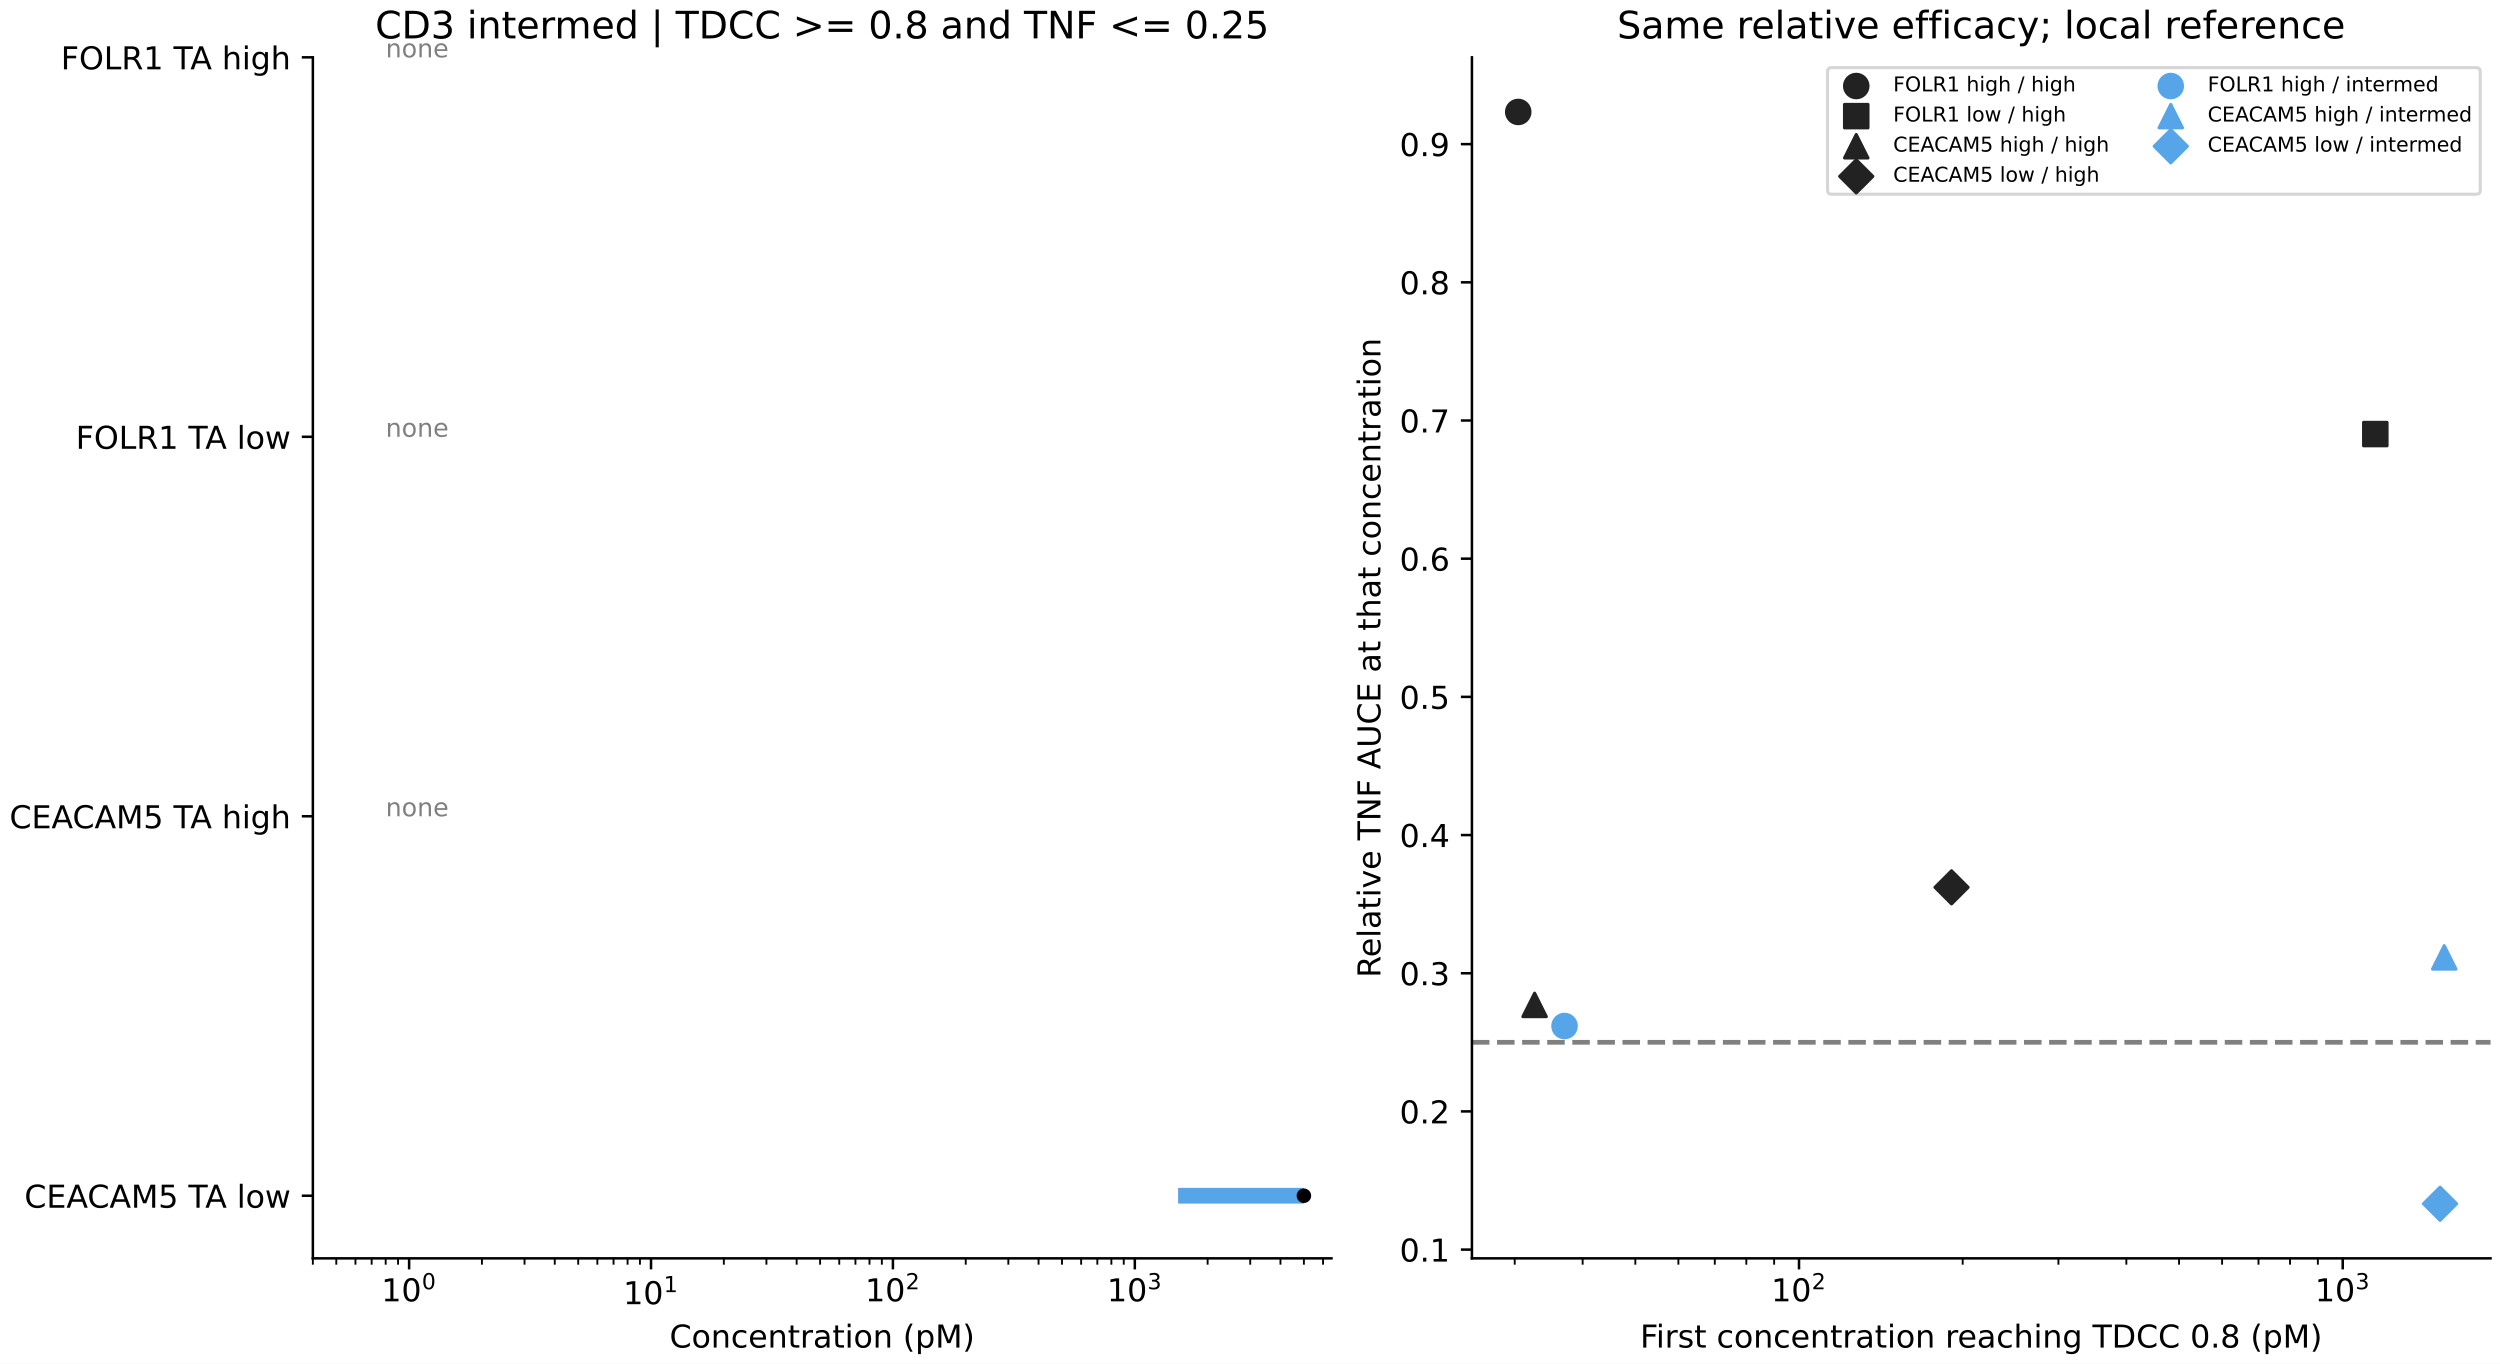
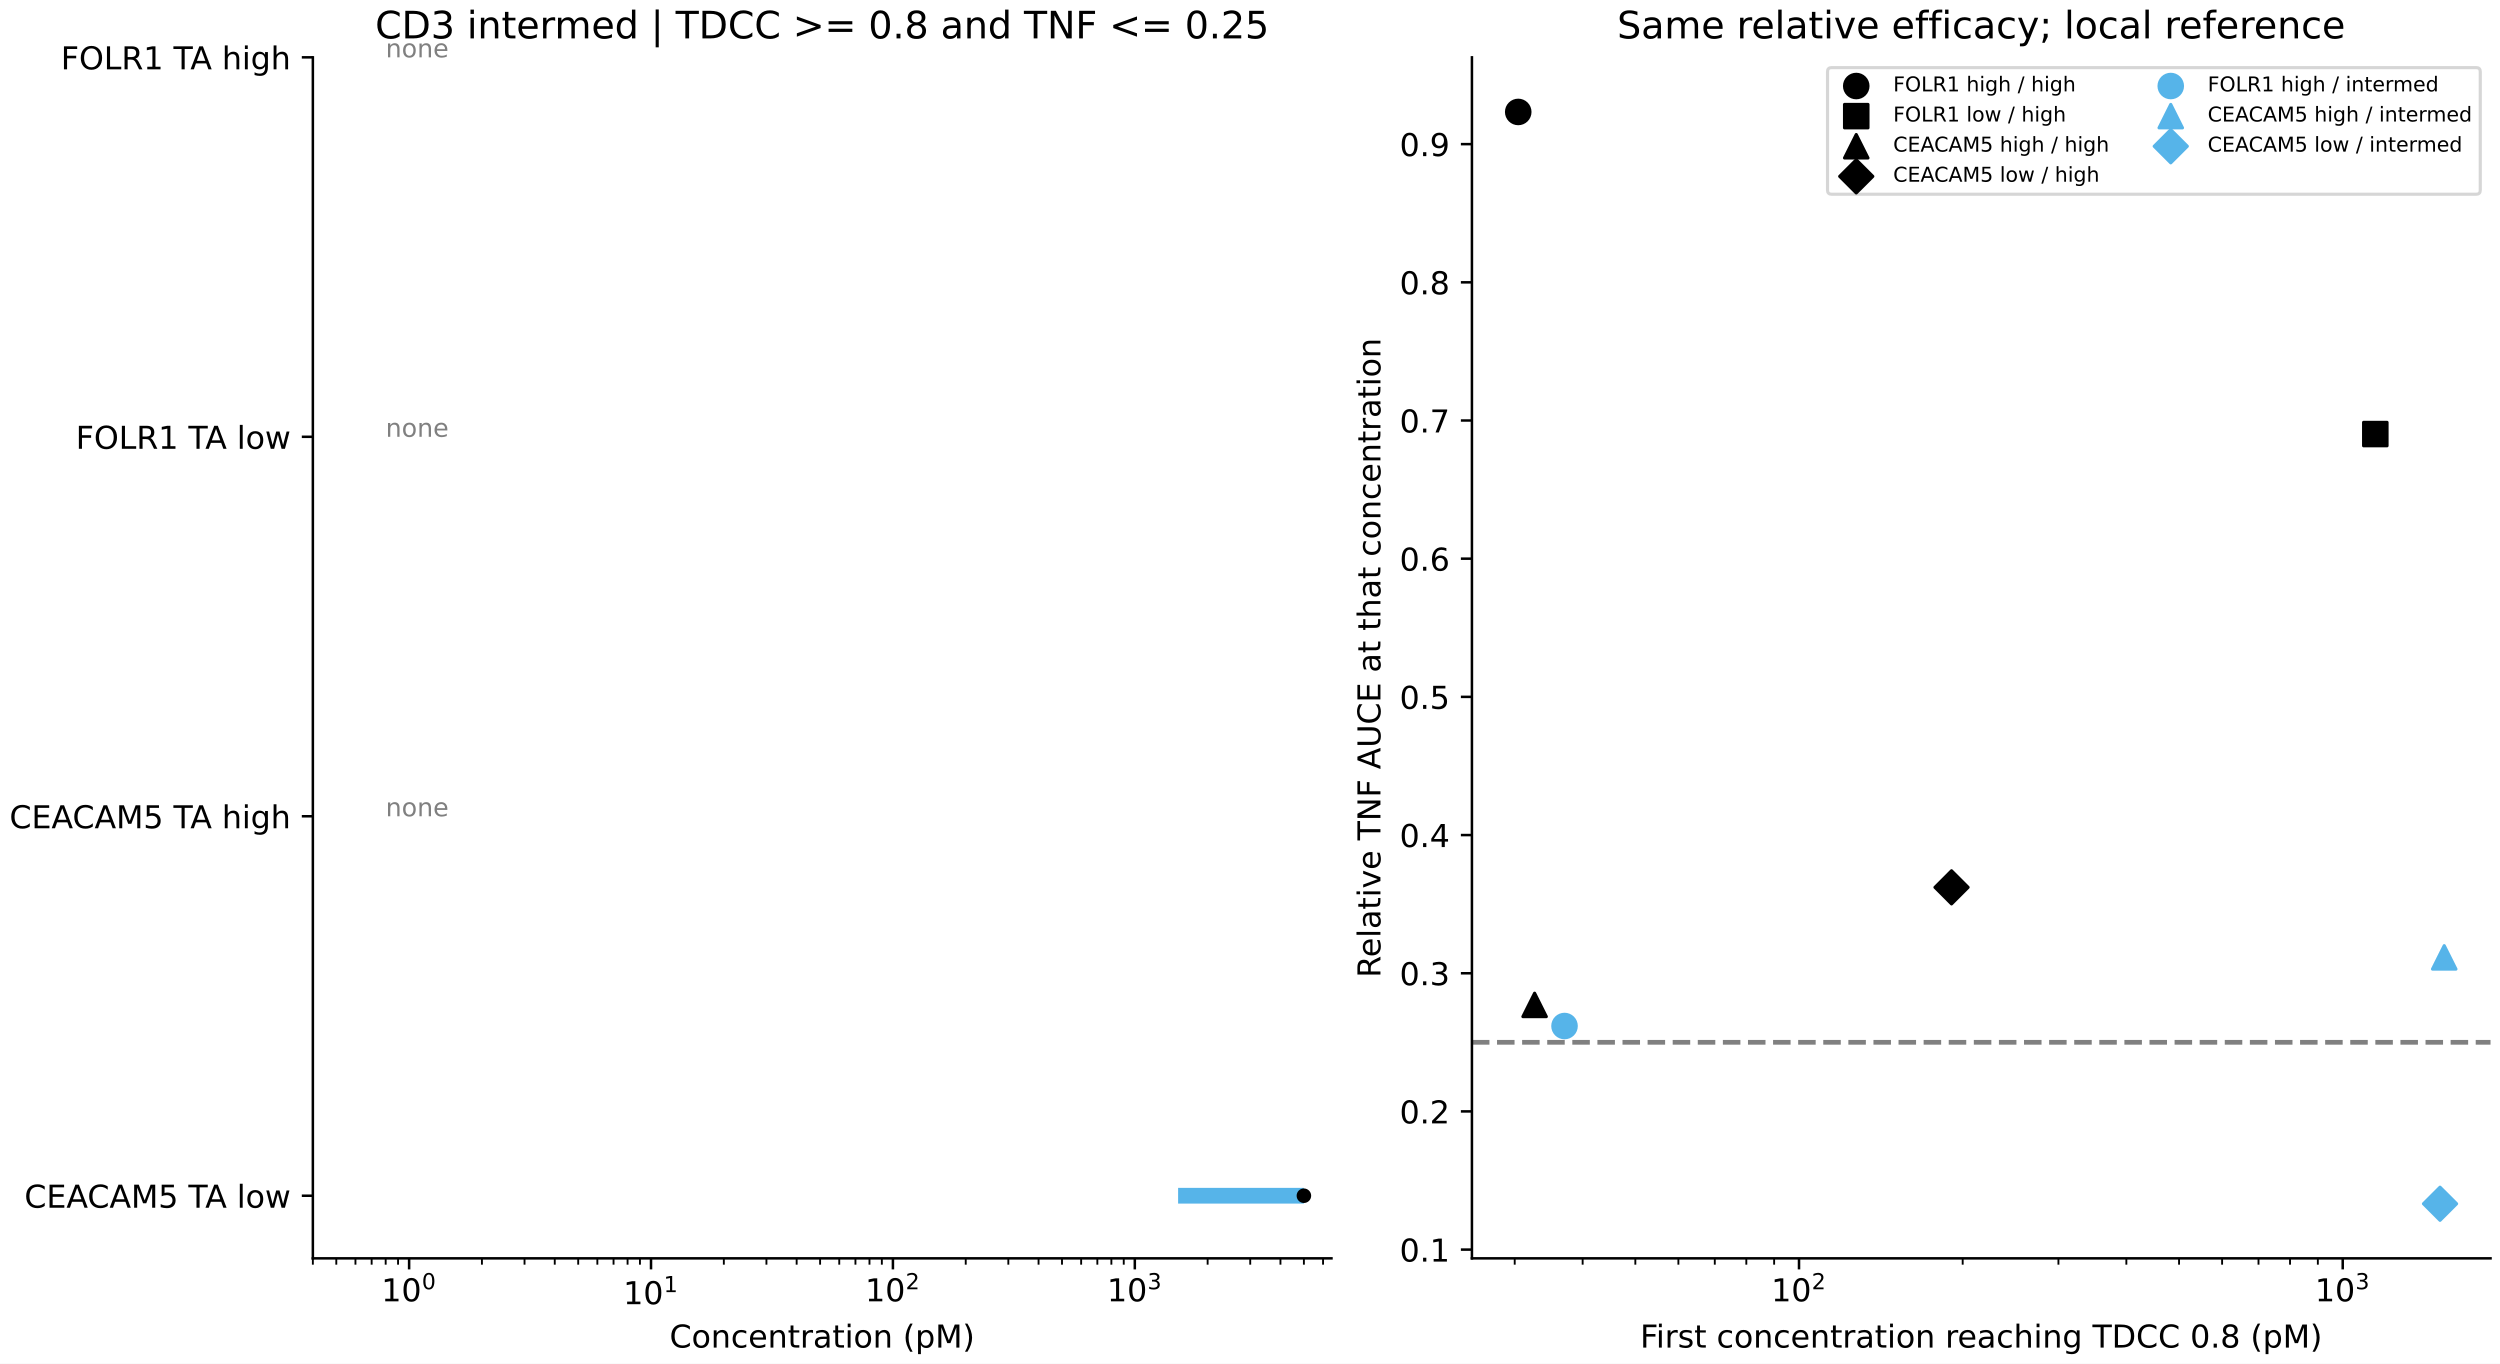
<svg xmlns="http://www.w3.org/2000/svg" xmlns:xlink="http://www.w3.org/1999/xlink" width="792pt" height="432pt" viewBox="0 0 792 432" version="1.1">
  <defs>
    <style type="text/css">*{stroke-linejoin: round; stroke-linecap: butt}</style>
  </defs>
  <g id="figure_1">
    <g id="patch_1">
      <path d="M 0 432 L 792 432 L 792 0 L 0 0 z " style="fill: #ffffff" />
    </g>
    <g id="axes_1">
      <g id="patch_2">
        <path d="M 99.113 398.644 L 421.806 398.644 L 421.806 18.171 L 99.113 18.171 z " style="fill: #ffffff" />
      </g>
      <g id="matplotlib.axis_1">
        <g id="xtick_1">
          <g id="line2d_1">
            <defs>
-               <path id="m8de634f5f1" d="M 0 0 L 0 3.5 " style="stroke: #000000; stroke-width: 0.8" />
+               <path id="mcc13db8914" d="M 0 0 L 0 3.5 " style="stroke: #000000; stroke-width: 0.8" />
            </defs>
            <g>
-               <use xlink:href="#m8de634f5f1" x="129.608" y="398.644" style="stroke: #000000; stroke-width: 0.8" />
+               <use xlink:href="#mcc13db8914" x="129.608" y="398.644" style="stroke: #000000; stroke-width: 0.8" />
            </g>
          </g>
          <g id="text_1">
            <g transform="translate(120.8083 413.2419)">
              <text>
                <tspan style="font: 10px 'DejaVu Sans'" x="0 6.362" y="-0.977">10</tspan>
                <tspan style="font: 7px 'DejaVu Sans'" x="12.82" y="-4.805">0</tspan>
              </text>
            </g>
          </g>
        </g>
        <g id="xtick_2">
          <g id="line2d_2">
            <g>
-               <use xlink:href="#m8de634f5f1" x="206.242" y="398.644" style="stroke: #000000; stroke-width: 0.8" />
+               <use xlink:href="#mcc13db8914" x="206.242" y="398.644" style="stroke: #000000; stroke-width: 0.8" />
            </g>
          </g>
          <g id="text_2">
            <g transform="translate(197.4419 413.2419)">
              <text>
                <tspan style="font: 10px 'DejaVu Sans'" x="0 6.362" y="-0.064">10</tspan>
                <tspan style="font: 7px 'DejaVu Sans'" x="12.82" y="-3.892">1</tspan>
              </text>
            </g>
          </g>
        </g>
        <g id="xtick_3">
          <g id="line2d_3">
            <g>
-               <use xlink:href="#m8de634f5f1" x="282.876" y="398.644" style="stroke: #000000; stroke-width: 0.8" />
+               <use xlink:href="#mcc13db8914" x="282.876" y="398.644" style="stroke: #000000; stroke-width: 0.8" />
            </g>
          </g>
          <g id="text_3">
            <g transform="translate(274.0755 413.2419)">
              <text>
                <tspan style="font: 10px 'DejaVu Sans'" x="0 6.362" y="-0.977">10</tspan>
                <tspan style="font: 7px 'DejaVu Sans'" x="12.82" y="-4.805">2</tspan>
              </text>
            </g>
          </g>
        </g>
        <g id="xtick_4">
          <g id="line2d_4">
            <g>
-               <use xlink:href="#m8de634f5f1" x="359.509" y="398.644" style="stroke: #000000; stroke-width: 0.8" />
+               <use xlink:href="#mcc13db8914" x="359.509" y="398.644" style="stroke: #000000; stroke-width: 0.8" />
            </g>
          </g>
          <g id="text_4">
            <g transform="translate(350.7091 413.2419)">
              <text>
                <tspan style="font: 10px 'DejaVu Sans'" x="0 6.362" y="-0.977">10</tspan>
                <tspan style="font: 7px 'DejaVu Sans'" x="12.82" y="-4.805">3</tspan>
              </text>
            </g>
          </g>
        </g>
        <g id="xtick_5">
          <g id="line2d_5">
            <defs>
-               <path id="m7bd8f2067c" d="M 0 0 L 0 2 " style="stroke: #000000; stroke-width: 0.6" />
+               <path id="ma5dee6a696" d="M 0 0 L 0 2 " style="stroke: #000000; stroke-width: 0.6" />
            </defs>
            <g>
-               <use xlink:href="#m7bd8f2067c" x="99.113" y="398.644" style="stroke: #000000; stroke-width: 0.6" />
+               <use xlink:href="#ma5dee6a696" x="99.113" y="398.644" style="stroke: #000000; stroke-width: 0.6" />
            </g>
          </g>
        </g>
        <g id="xtick_6">
          <g id="line2d_6">
            <g>
-               <use xlink:href="#m7bd8f2067c" x="106.539" y="398.644" style="stroke: #000000; stroke-width: 0.6" />
+               <use xlink:href="#ma5dee6a696" x="106.539" y="398.644" style="stroke: #000000; stroke-width: 0.6" />
            </g>
          </g>
        </g>
        <g id="xtick_7">
          <g id="line2d_7">
            <g>
-               <use xlink:href="#m7bd8f2067c" x="112.607" y="398.644" style="stroke: #000000; stroke-width: 0.6" />
+               <use xlink:href="#ma5dee6a696" x="112.607" y="398.644" style="stroke: #000000; stroke-width: 0.6" />
            </g>
          </g>
        </g>
        <g id="xtick_8">
          <g id="line2d_8">
            <g>
-               <use xlink:href="#m7bd8f2067c" x="117.738" y="398.644" style="stroke: #000000; stroke-width: 0.6" />
+               <use xlink:href="#ma5dee6a696" x="117.738" y="398.644" style="stroke: #000000; stroke-width: 0.6" />
            </g>
          </g>
        </g>
        <g id="xtick_9">
          <g id="line2d_9">
            <g>
-               <use xlink:href="#m7bd8f2067c" x="122.182" y="398.644" style="stroke: #000000; stroke-width: 0.6" />
+               <use xlink:href="#ma5dee6a696" x="122.182" y="398.644" style="stroke: #000000; stroke-width: 0.6" />
            </g>
          </g>
        </g>
        <g id="xtick_10">
          <g id="line2d_10">
            <g>
-               <use xlink:href="#m7bd8f2067c" x="126.102" y="398.644" style="stroke: #000000; stroke-width: 0.6" />
+               <use xlink:href="#ma5dee6a696" x="126.102" y="398.644" style="stroke: #000000; stroke-width: 0.6" />
            </g>
          </g>
        </g>
        <g id="xtick_11">
          <g id="line2d_11">
            <g>
-               <use xlink:href="#m7bd8f2067c" x="152.677" y="398.644" style="stroke: #000000; stroke-width: 0.6" />
+               <use xlink:href="#ma5dee6a696" x="152.677" y="398.644" style="stroke: #000000; stroke-width: 0.6" />
            </g>
          </g>
        </g>
        <g id="xtick_12">
          <g id="line2d_12">
            <g>
-               <use xlink:href="#m7bd8f2067c" x="166.172" y="398.644" style="stroke: #000000; stroke-width: 0.6" />
+               <use xlink:href="#ma5dee6a696" x="166.172" y="398.644" style="stroke: #000000; stroke-width: 0.6" />
            </g>
          </g>
        </g>
        <g id="xtick_13">
          <g id="line2d_13">
            <g>
-               <use xlink:href="#m7bd8f2067c" x="175.746" y="398.644" style="stroke: #000000; stroke-width: 0.6" />
+               <use xlink:href="#ma5dee6a696" x="175.746" y="398.644" style="stroke: #000000; stroke-width: 0.6" />
            </g>
          </g>
        </g>
        <g id="xtick_14">
          <g id="line2d_14">
            <g>
-               <use xlink:href="#m7bd8f2067c" x="183.173" y="398.644" style="stroke: #000000; stroke-width: 0.6" />
+               <use xlink:href="#ma5dee6a696" x="183.173" y="398.644" style="stroke: #000000; stroke-width: 0.6" />
            </g>
          </g>
        </g>
        <g id="xtick_15">
          <g id="line2d_15">
            <g>
-               <use xlink:href="#m7bd8f2067c" x="189.241" y="398.644" style="stroke: #000000; stroke-width: 0.6" />
+               <use xlink:href="#ma5dee6a696" x="189.241" y="398.644" style="stroke: #000000; stroke-width: 0.6" />
            </g>
          </g>
        </g>
        <g id="xtick_16">
          <g id="line2d_16">
            <g>
-               <use xlink:href="#m7bd8f2067c" x="194.371" y="398.644" style="stroke: #000000; stroke-width: 0.6" />
+               <use xlink:href="#ma5dee6a696" x="194.371" y="398.644" style="stroke: #000000; stroke-width: 0.6" />
            </g>
          </g>
        </g>
        <g id="xtick_17">
          <g id="line2d_17">
            <g>
-               <use xlink:href="#m7bd8f2067c" x="198.815" y="398.644" style="stroke: #000000; stroke-width: 0.6" />
+               <use xlink:href="#ma5dee6a696" x="198.815" y="398.644" style="stroke: #000000; stroke-width: 0.6" />
            </g>
          </g>
        </g>
        <g id="xtick_18">
          <g id="line2d_18">
            <g>
-               <use xlink:href="#m7bd8f2067c" x="202.735" y="398.644" style="stroke: #000000; stroke-width: 0.6" />
+               <use xlink:href="#ma5dee6a696" x="202.735" y="398.644" style="stroke: #000000; stroke-width: 0.6" />
            </g>
          </g>
        </g>
        <g id="xtick_19">
          <g id="line2d_19">
            <g>
-               <use xlink:href="#m7bd8f2067c" x="229.311" y="398.644" style="stroke: #000000; stroke-width: 0.6" />
+               <use xlink:href="#ma5dee6a696" x="229.311" y="398.644" style="stroke: #000000; stroke-width: 0.6" />
            </g>
          </g>
        </g>
        <g id="xtick_20">
          <g id="line2d_20">
            <g>
-               <use xlink:href="#m7bd8f2067c" x="242.805" y="398.644" style="stroke: #000000; stroke-width: 0.6" />
+               <use xlink:href="#ma5dee6a696" x="242.805" y="398.644" style="stroke: #000000; stroke-width: 0.6" />
            </g>
          </g>
        </g>
        <g id="xtick_21">
          <g id="line2d_21">
            <g>
-               <use xlink:href="#m7bd8f2067c" x="252.38" y="398.644" style="stroke: #000000; stroke-width: 0.6" />
+               <use xlink:href="#ma5dee6a696" x="252.38" y="398.644" style="stroke: #000000; stroke-width: 0.6" />
            </g>
          </g>
        </g>
        <g id="xtick_22">
          <g id="line2d_22">
            <g>
-               <use xlink:href="#m7bd8f2067c" x="259.807" y="398.644" style="stroke: #000000; stroke-width: 0.6" />
+               <use xlink:href="#ma5dee6a696" x="259.807" y="398.644" style="stroke: #000000; stroke-width: 0.6" />
            </g>
          </g>
        </g>
        <g id="xtick_23">
          <g id="line2d_23">
            <g>
-               <use xlink:href="#m7bd8f2067c" x="265.874" y="398.644" style="stroke: #000000; stroke-width: 0.6" />
+               <use xlink:href="#ma5dee6a696" x="265.874" y="398.644" style="stroke: #000000; stroke-width: 0.6" />
            </g>
          </g>
        </g>
        <g id="xtick_24">
          <g id="line2d_24">
            <g>
-               <use xlink:href="#m7bd8f2067c" x="271.005" y="398.644" style="stroke: #000000; stroke-width: 0.6" />
+               <use xlink:href="#ma5dee6a696" x="271.005" y="398.644" style="stroke: #000000; stroke-width: 0.6" />
            </g>
          </g>
        </g>
        <g id="xtick_25">
          <g id="line2d_25">
            <g>
-               <use xlink:href="#m7bd8f2067c" x="275.449" y="398.644" style="stroke: #000000; stroke-width: 0.6" />
+               <use xlink:href="#ma5dee6a696" x="275.449" y="398.644" style="stroke: #000000; stroke-width: 0.6" />
            </g>
          </g>
        </g>
        <g id="xtick_26">
          <g id="line2d_26">
            <g>
-               <use xlink:href="#m7bd8f2067c" x="279.369" y="398.644" style="stroke: #000000; stroke-width: 0.6" />
+               <use xlink:href="#ma5dee6a696" x="279.369" y="398.644" style="stroke: #000000; stroke-width: 0.6" />
            </g>
          </g>
        </g>
        <g id="xtick_27">
          <g id="line2d_27">
            <g>
-               <use xlink:href="#m7bd8f2067c" x="305.945" y="398.644" style="stroke: #000000; stroke-width: 0.6" />
+               <use xlink:href="#ma5dee6a696" x="305.945" y="398.644" style="stroke: #000000; stroke-width: 0.6" />
            </g>
          </g>
        </g>
        <g id="xtick_28">
          <g id="line2d_28">
            <g>
-               <use xlink:href="#m7bd8f2067c" x="319.439" y="398.644" style="stroke: #000000; stroke-width: 0.6" />
+               <use xlink:href="#ma5dee6a696" x="319.439" y="398.644" style="stroke: #000000; stroke-width: 0.6" />
            </g>
          </g>
        </g>
        <g id="xtick_29">
          <g id="line2d_29">
            <g>
-               <use xlink:href="#m7bd8f2067c" x="329.014" y="398.644" style="stroke: #000000; stroke-width: 0.6" />
+               <use xlink:href="#ma5dee6a696" x="329.014" y="398.644" style="stroke: #000000; stroke-width: 0.6" />
            </g>
          </g>
        </g>
        <g id="xtick_30">
          <g id="line2d_30">
            <g>
-               <use xlink:href="#m7bd8f2067c" x="336.44" y="398.644" style="stroke: #000000; stroke-width: 0.6" />
+               <use xlink:href="#ma5dee6a696" x="336.44" y="398.644" style="stroke: #000000; stroke-width: 0.6" />
            </g>
          </g>
        </g>
        <g id="xtick_31">
          <g id="line2d_31">
            <g>
-               <use xlink:href="#m7bd8f2067c" x="342.508" y="398.644" style="stroke: #000000; stroke-width: 0.6" />
+               <use xlink:href="#ma5dee6a696" x="342.508" y="398.644" style="stroke: #000000; stroke-width: 0.6" />
            </g>
          </g>
        </g>
        <g id="xtick_32">
          <g id="line2d_32">
            <g>
-               <use xlink:href="#m7bd8f2067c" x="347.638" y="398.644" style="stroke: #000000; stroke-width: 0.6" />
+               <use xlink:href="#ma5dee6a696" x="347.638" y="398.644" style="stroke: #000000; stroke-width: 0.6" />
            </g>
          </g>
        </g>
        <g id="xtick_33">
          <g id="line2d_33">
            <g>
-               <use xlink:href="#m7bd8f2067c" x="352.083" y="398.644" style="stroke: #000000; stroke-width: 0.6" />
+               <use xlink:href="#ma5dee6a696" x="352.083" y="398.644" style="stroke: #000000; stroke-width: 0.6" />
            </g>
          </g>
        </g>
        <g id="xtick_34">
          <g id="line2d_34">
            <g>
-               <use xlink:href="#m7bd8f2067c" x="356.003" y="398.644" style="stroke: #000000; stroke-width: 0.6" />
+               <use xlink:href="#ma5dee6a696" x="356.003" y="398.644" style="stroke: #000000; stroke-width: 0.6" />
            </g>
          </g>
        </g>
        <g id="xtick_35">
          <g id="line2d_35">
            <g>
-               <use xlink:href="#m7bd8f2067c" x="382.578" y="398.644" style="stroke: #000000; stroke-width: 0.6" />
+               <use xlink:href="#ma5dee6a696" x="382.578" y="398.644" style="stroke: #000000; stroke-width: 0.6" />
            </g>
          </g>
        </g>
        <g id="xtick_36">
          <g id="line2d_36">
            <g>
-               <use xlink:href="#m7bd8f2067c" x="396.073" y="398.644" style="stroke: #000000; stroke-width: 0.6" />
+               <use xlink:href="#ma5dee6a696" x="396.073" y="398.644" style="stroke: #000000; stroke-width: 0.6" />
            </g>
          </g>
        </g>
        <g id="xtick_37">
          <g id="line2d_37">
            <g>
-               <use xlink:href="#m7bd8f2067c" x="405.647" y="398.644" style="stroke: #000000; stroke-width: 0.6" />
+               <use xlink:href="#ma5dee6a696" x="405.647" y="398.644" style="stroke: #000000; stroke-width: 0.6" />
            </g>
          </g>
        </g>
        <g id="xtick_38">
          <g id="line2d_38">
            <g>
-               <use xlink:href="#m7bd8f2067c" x="413.074" y="398.644" style="stroke: #000000; stroke-width: 0.6" />
+               <use xlink:href="#ma5dee6a696" x="413.074" y="398.644" style="stroke: #000000; stroke-width: 0.6" />
            </g>
          </g>
        </g>
        <g id="xtick_39">
          <g id="line2d_39">
            <g>
-               <use xlink:href="#m7bd8f2067c" x="419.142" y="398.644" style="stroke: #000000; stroke-width: 0.6" />
+               <use xlink:href="#ma5dee6a696" x="419.142" y="398.644" style="stroke: #000000; stroke-width: 0.6" />
            </g>
          </g>
        </g>
        <g id="text_5">
          <text style="font: 10px 'DejaVu Sans', 'Bitstream Vera Sans', 'Computer Modern Sans Serif', 'Lucida Grande', 'Verdana', 'Geneva', 'Lucid', 'Arial', 'Helvetica', 'Avant Garde', sans-serif; text-anchor: middle" x="260.459" y="426.92" transform="rotate(-0 260.4592 426.9201)">Concentration (pM)</text>
        </g>
      </g>
      <g id="matplotlib.axis_2">
        <g id="ytick_1">
          <g id="line2d_40">
            <defs>
-               <path id="m06f9f7b326" d="M 0 0 L -3.5 0 " style="stroke: #000000; stroke-width: 0.8" />
+               <path id="m06ca6d2d1f" d="M 0 0 L -3.5 0 " style="stroke: #000000; stroke-width: 0.8" />
            </defs>
            <g>
-               <use xlink:href="#m06f9f7b326" x="99.113" y="18.171" style="stroke: #000000; stroke-width: 0.8" />
+               <use xlink:href="#m06ca6d2d1f" x="99.113" y="18.171" style="stroke: #000000; stroke-width: 0.8" />
            </g>
          </g>
          <g id="text_6">
            <text style="font: 10px 'DejaVu Sans', 'Bitstream Vera Sans', 'Computer Modern Sans Serif', 'Lucida Grande', 'Verdana', 'Geneva', 'Lucid', 'Arial', 'Helvetica', 'Avant Garde', sans-serif; text-anchor: end" x="92.113" y="21.97" transform="rotate(-0 92.11274 21.97008)">FOLR1 TA high</text>
          </g>
        </g>
        <g id="ytick_2">
          <g id="line2d_41">
            <g>
-               <use xlink:href="#m06f9f7b326" x="99.113" y="138.383" style="stroke: #000000; stroke-width: 0.8" />
+               <use xlink:href="#m06ca6d2d1f" x="99.113" y="138.383" style="stroke: #000000; stroke-width: 0.8" />
            </g>
          </g>
          <g id="text_7">
            <text style="font: 10px 'DejaVu Sans', 'Bitstream Vera Sans', 'Computer Modern Sans Serif', 'Lucida Grande', 'Verdana', 'Geneva', 'Lucid', 'Arial', 'Helvetica', 'Avant Garde', sans-serif; text-anchor: end" x="92.113" y="142.183" transform="rotate(-0 92.11274 142.1826)">FOLR1 TA low</text>
          </g>
        </g>
        <g id="ytick_3">
          <g id="line2d_42">
            <g>
-               <use xlink:href="#m06f9f7b326" x="99.113" y="258.596" style="stroke: #000000; stroke-width: 0.8" />
+               <use xlink:href="#m06ca6d2d1f" x="99.113" y="258.596" style="stroke: #000000; stroke-width: 0.8" />
            </g>
          </g>
          <g id="text_8">
            <text style="font: 10px 'DejaVu Sans', 'Bitstream Vera Sans', 'Computer Modern Sans Serif', 'Lucida Grande', 'Verdana', 'Geneva', 'Lucid', 'Arial', 'Helvetica', 'Avant Garde', sans-serif; text-anchor: end" x="92.113" y="262.395" transform="rotate(-0 92.11274 262.3951)">CEACAM5 TA high</text>
          </g>
        </g>
        <g id="ytick_4">
          <g id="line2d_43">
            <g>
-               <use xlink:href="#m06f9f7b326" x="99.113" y="378.808" style="stroke: #000000; stroke-width: 0.8" />
+               <use xlink:href="#m06ca6d2d1f" x="99.113" y="378.808" style="stroke: #000000; stroke-width: 0.8" />
            </g>
          </g>
          <g id="text_9">
            <text style="font: 10px 'DejaVu Sans', 'Bitstream Vera Sans', 'Computer Modern Sans Serif', 'Lucida Grande', 'Verdana', 'Geneva', 'Lucid', 'Arial', 'Helvetica', 'Avant Garde', sans-serif; text-anchor: end" x="92.113" y="382.608" transform="rotate(-0 92.11274 382.6077)">CEACAM5 TA low</text>
          </g>
        </g>
      </g>
      <g id="line2d_44">
-         <path d="M 373.224 378.808 L 413.074 378.808 " clip-path="url(#pb347a02d9b)" style="fill: none; stroke: #56a5e8; stroke-width: 5" />
+         <path d="M 373.224 378.808 L 413.074 378.808 " clip-path="url(#p915e61992d)" style="fill: none; stroke: #56b4e9; stroke-width: 5" />
      </g>
      <g id="patch_3">
        <path d="M 99.113 398.644 L 99.113 18.171 " style="fill: none; stroke: #000000; stroke-width: 0.8; stroke-linejoin: miter; stroke-linecap: square" />
      </g>
      <g id="patch_4">
        <path d="M 99.113 398.644 L 421.806 398.644 " style="fill: none; stroke: #000000; stroke-width: 0.8; stroke-linejoin: miter; stroke-linecap: square" />
      </g>
      <g id="text_10">
        <text style="fill: #808080; font: 8px 'DejaVu Sans', 'Bitstream Vera Sans', 'Computer Modern Sans Serif', 'Lucida Grande', 'Verdana', 'Geneva', 'Lucid', 'Arial', 'Helvetica', 'Avant Garde', sans-serif; text-anchor: start" x="122.182" y="18.171" transform="rotate(-0 122.1818 18.17086)">none</text>
      </g>
      <g id="PathCollection_1" />
      <g id="text_11">
        <text style="fill: #808080; font: 8px 'DejaVu Sans', 'Bitstream Vera Sans', 'Computer Modern Sans Serif', 'Lucida Grande', 'Verdana', 'Geneva', 'Lucid', 'Arial', 'Helvetica', 'Avant Garde', sans-serif; text-anchor: start" x="122.182" y="138.383" transform="rotate(-0 122.1818 138.3834)">none</text>
      </g>
      <g id="PathCollection_2" />
      <g id="text_12">
        <text style="fill: #808080; font: 8px 'DejaVu Sans', 'Bitstream Vera Sans', 'Computer Modern Sans Serif', 'Lucida Grande', 'Verdana', 'Geneva', 'Lucid', 'Arial', 'Helvetica', 'Avant Garde', sans-serif; text-anchor: start" x="122.182" y="258.596" transform="rotate(-0 122.1818 258.5959)">none</text>
      </g>
      <g id="PathCollection_3" />
      <g id="PathCollection_4">
        <defs>
-           <path id="m2796065656" d="M 0 1.803 C 0.478 1.803 0.937 1.613 1.275 1.275 C 1.613 0.937 1.803 0.478 1.803 0 C 1.803 -0.478 1.613 -0.937 1.275 -1.275 C 0.937 -1.613 0.478 -1.803 0 -1.803 C -0.478 -1.803 -0.937 -1.613 -1.275 -1.275 C -1.613 -0.937 -1.803 -0.478 -1.803 0 C -1.803 0.478 -1.613 0.937 -1.275 1.275 C -0.937 1.613 -0.478 1.803 0 1.803 z " style="stroke: #000000" />
+           <path id="mfd1a8cca00" d="M 0 1.803 C 0.478 1.803 0.937 1.613 1.275 1.275 C 1.613 0.937 1.803 0.478 1.803 0 C 1.803 -0.478 1.613 -0.937 1.275 -1.275 C 0.937 -1.613 0.478 -1.803 0 -1.803 C -0.478 -1.803 -0.937 -1.613 -1.275 -1.275 C -1.613 -0.937 -1.803 -0.478 -1.803 0 C -1.803 0.478 -1.613 0.937 -1.275 1.275 C -0.937 1.613 -0.478 1.803 0 1.803 z " style="stroke: #000000" />
        </defs>
-         <g clip-path="url(#pb347a02d9b)">
-           <use xlink:href="#m2796065656" x="413.074" y="378.808" style="stroke: #000000" />
+         <g clip-path="url(#p915e61992d)">
+           <use xlink:href="#mfd1a8cca00" x="413.074" y="378.808" style="stroke: #000000" />
        </g>
      </g>
      <g id="text_13">
        <text style="font: 12px 'DejaVu Sans', 'Bitstream Vera Sans', 'Computer Modern Sans Serif', 'Lucida Grande', 'Verdana', 'Geneva', 'Lucid', 'Arial', 'Helvetica', 'Avant Garde', sans-serif; text-anchor: middle" x="260.459" y="12.171" transform="rotate(-0 260.4592 12.17086)">CD3 intermed | TDCC &gt;= 0.8 and TNF &lt;= 0.25</text>
      </g>
    </g>
    <g id="axes_2">
      <g id="patch_5">
        <path d="M 466.307 398.644 L 789 398.644 L 789 18.171 L 466.307 18.171 z " style="fill: #ffffff" />
      </g>
      <g id="PathCollection_5">
        <defs>
-           <path id="m70472a0c90" d="M 0 3.708 C 0.983 3.708 1.927 3.317 2.622 2.622 C 3.317 1.927 3.708 0.983 3.708 0 C 3.708 -0.983 3.317 -1.927 2.622 -2.622 C 1.927 -3.317 0.983 -3.708 0 -3.708 C -0.983 -3.708 -1.927 -3.317 -2.622 -2.622 C -3.317 -1.927 -3.708 -0.983 -3.708 0 C -3.708 0.983 -3.317 1.927 -2.622 2.622 C -1.927 3.317 -0.983 3.708 0 3.708 z " style="stroke: #222222" />
+           <path id="m264f509c5a" d="M 0 3.708 C 0.983 3.708 1.927 3.317 2.622 2.622 C 3.317 1.927 3.708 0.983 3.708 0 C 3.708 -0.983 3.317 -1.927 2.622 -2.622 C 1.927 -3.317 0.983 -3.708 0 -3.708 C -0.983 -3.708 -1.927 -3.317 -2.622 -2.622 C -3.317 -1.927 -3.708 -0.983 -3.708 0 C -3.708 0.983 -3.317 1.927 -2.622 2.622 C -1.927 3.317 -0.983 3.708 0 3.708 z " style="stroke: #000000" />
        </defs>
-         <g clip-path="url(#pfc103105e0)">
-           <use xlink:href="#m70472a0c90" x="480.975" y="35.465" style="fill: #222222; stroke: #222222" />
+         <g clip-path="url(#pc1cdc24e71)">
+           <use xlink:href="#m264f509c5a" x="480.975" y="35.465" style="stroke: #000000" />
        </g>
      </g>
      <g id="PathCollection_6">
        <defs>
-           <path id="m0d91d91c12" d="M -3.708 3.708 L 3.708 3.708 L 3.708 -3.708 L -3.708 -3.708 z " style="stroke: #222222" />
+           <path id="mc95926fa26" d="M -3.708 3.708 L 3.708 3.708 L 3.708 -3.708 L -3.708 -3.708 z " style="stroke: #000000" />
        </defs>
-         <g clip-path="url(#pfc103105e0)">
-           <use xlink:href="#m0d91d91c12" x="752.5" y="137.517" style="fill: #222222; stroke: #222222" />
+         <g clip-path="url(#pc1cdc24e71)">
+           <use xlink:href="#mc95926fa26" x="752.5" y="137.517" style="stroke: #000000" />
        </g>
      </g>
      <g id="PathCollection_7">
        <defs>
-           <path id="mc77be66e54" d="M 0 -3.708 L -3.708 3.708 L 3.708 3.708 z " style="stroke: #222222" />
+           <path id="m3d00527ff8" d="M 0 -3.708 L -3.708 3.708 L 3.708 3.708 z " style="stroke: #000000" />
        </defs>
-         <g clip-path="url(#pfc103105e0)">
-           <use xlink:href="#mc77be66e54" x="486.163" y="318.355" style="fill: #222222; stroke: #222222" />
+         <g clip-path="url(#pc1cdc24e71)">
+           <use xlink:href="#m3d00527ff8" x="486.163" y="318.355" style="stroke: #000000" />
        </g>
      </g>
      <g id="PathCollection_8">
        <defs>
-           <path id="m358c7db102" d="M 0 5.244 L 5.244 0 L 0 -5.244 L -5.244 0 z " style="stroke: #222222" />
+           <path id="mc87b2b3d54" d="M 0 5.244 L 5.244 0 L 0 -5.244 L -5.244 0 z " style="stroke: #000000" />
        </defs>
-         <g clip-path="url(#pfc103105e0)">
-           <use xlink:href="#m358c7db102" x="618.244" y="281.108" style="fill: #222222; stroke: #222222" />
+         <g clip-path="url(#pc1cdc24e71)">
+           <use xlink:href="#mc87b2b3d54" x="618.244" y="281.108" style="stroke: #000000" />
        </g>
      </g>
      <g id="PathCollection_9">
        <defs>
-           <path id="m3ea17fb291" d="M 0 3.708 C 0.983 3.708 1.927 3.317 2.622 2.622 C 3.317 1.927 3.708 0.983 3.708 0 C 3.708 -0.983 3.317 -1.927 2.622 -2.622 C 1.927 -3.317 0.983 -3.708 0 -3.708 C -0.983 -3.708 -1.927 -3.317 -2.622 -2.622 C -3.317 -1.927 -3.708 -0.983 -3.708 0 C -3.708 0.983 -3.317 1.927 -2.622 2.622 C -1.927 3.317 -0.983 3.708 0 3.708 z " style="stroke: #56a5e8" />
+           <path id="m64300fb74d" d="M 0 3.708 C 0.983 3.708 1.927 3.317 2.622 2.622 C 3.317 1.927 3.708 0.983 3.708 0 C 3.708 -0.983 3.317 -1.927 2.622 -2.622 C 1.927 -3.317 0.983 -3.708 0 -3.708 C -0.983 -3.708 -1.927 -3.317 -2.622 -2.622 C -3.317 -1.927 -3.708 -0.983 -3.708 0 C -3.708 0.983 -3.317 1.927 -2.622 2.622 C -1.927 3.317 -0.983 3.708 0 3.708 z " style="stroke: #56b4e9" />
        </defs>
-         <g clip-path="url(#pfc103105e0)">
-           <use xlink:href="#m3ea17fb291" x="495.642" y="325.044" style="fill: #56a5e8; stroke: #56a5e8" />
+         <g clip-path="url(#pc1cdc24e71)">
+           <use xlink:href="#m64300fb74d" x="495.642" y="325.044" style="fill: #56b4e9; stroke: #56b4e9" />
        </g>
      </g>
      <g id="PathCollection_10">
        <defs>
-           <path id="m966ba9b4e9" d="M 0 -3.708 L -3.708 3.708 L 3.708 3.708 z " style="stroke: #56a5e8" />
+           <path id="me74dfa1a9f" d="M 0 -3.708 L -3.708 3.708 L 3.708 3.708 z " style="stroke: #56b4e9" />
        </defs>
-         <g clip-path="url(#pfc103105e0)">
-           <use xlink:href="#m966ba9b4e9" x="774.332" y="303.298" style="fill: #56a5e8; stroke: #56a5e8" />
+         <g clip-path="url(#pc1cdc24e71)">
+           <use xlink:href="#me74dfa1a9f" x="774.332" y="303.298" style="fill: #56b4e9; stroke: #56b4e9" />
        </g>
      </g>
      <g id="PathCollection_11">
        <defs>
-           <path id="m0f9d0e43b9" d="M 0 5.244 L 5.244 0 L 0 -5.244 L -5.244 0 z " style="stroke: #56a5e8" />
+           <path id="m195b34bf2d" d="M 0 5.244 L 5.244 0 L 0 -5.244 L -5.244 0 z " style="stroke: #56b4e9" />
        </defs>
-         <g clip-path="url(#pfc103105e0)">
-           <use xlink:href="#m0f9d0e43b9" x="773.002" y="381.349" style="fill: #56a5e8; stroke: #56a5e8" />
+         <g clip-path="url(#pc1cdc24e71)">
+           <use xlink:href="#m195b34bf2d" x="773.002" y="381.349" style="fill: #56b4e9; stroke: #56b4e9" />
        </g>
      </g>
      <g id="matplotlib.axis_3">
        <g id="xtick_40">
          <g id="line2d_45">
            <g>
-               <use xlink:href="#m8de634f5f1" x="569.926" y="398.644" style="stroke: #000000; stroke-width: 0.8" />
+               <use xlink:href="#mcc13db8914" x="569.926" y="398.644" style="stroke: #000000; stroke-width: 0.8" />
            </g>
          </g>
          <g id="text_14">
            <g transform="translate(561.1264 413.2419)">
              <text>
                <tspan style="font: 10px 'DejaVu Sans'" x="0 6.362" y="-0.977">10</tspan>
                <tspan style="font: 7px 'DejaVu Sans'" x="12.82" y="-4.805">2</tspan>
              </text>
            </g>
          </g>
        </g>
        <g id="xtick_41">
          <g id="line2d_46">
            <g>
-               <use xlink:href="#m8de634f5f1" x="742.175" y="398.644" style="stroke: #000000; stroke-width: 0.8" />
+               <use xlink:href="#mcc13db8914" x="742.175" y="398.644" style="stroke: #000000; stroke-width: 0.8" />
            </g>
          </g>
          <g id="text_15">
            <g transform="translate(733.3749 413.2419)">
              <text>
                <tspan style="font: 10px 'DejaVu Sans'" x="0 6.362" y="-0.977">10</tspan>
                <tspan style="font: 7px 'DejaVu Sans'" x="12.82" y="-4.805">3</tspan>
              </text>
            </g>
          </g>
        </g>
        <g id="xtick_42">
          <g id="line2d_47">
            <g>
-               <use xlink:href="#m7bd8f2067c" x="479.861" y="398.644" style="stroke: #000000; stroke-width: 0.6" />
+               <use xlink:href="#ma5dee6a696" x="479.861" y="398.644" style="stroke: #000000; stroke-width: 0.6" />
            </g>
          </g>
        </g>
        <g id="xtick_43">
          <g id="line2d_48">
            <g>
-               <use xlink:href="#m7bd8f2067c" x="501.382" y="398.644" style="stroke: #000000; stroke-width: 0.6" />
+               <use xlink:href="#ma5dee6a696" x="501.382" y="398.644" style="stroke: #000000; stroke-width: 0.6" />
            </g>
          </g>
        </g>
        <g id="xtick_44">
          <g id="line2d_49">
            <g>
-               <use xlink:href="#m7bd8f2067c" x="518.074" y="398.644" style="stroke: #000000; stroke-width: 0.6" />
+               <use xlink:href="#ma5dee6a696" x="518.074" y="398.644" style="stroke: #000000; stroke-width: 0.6" />
            </g>
          </g>
        </g>
        <g id="xtick_45">
          <g id="line2d_50">
            <g>
-               <use xlink:href="#m7bd8f2067c" x="531.713" y="398.644" style="stroke: #000000; stroke-width: 0.6" />
+               <use xlink:href="#ma5dee6a696" x="531.713" y="398.644" style="stroke: #000000; stroke-width: 0.6" />
            </g>
          </g>
        </g>
        <g id="xtick_46">
          <g id="line2d_51">
            <g>
-               <use xlink:href="#m7bd8f2067c" x="543.245" y="398.644" style="stroke: #000000; stroke-width: 0.6" />
+               <use xlink:href="#ma5dee6a696" x="543.245" y="398.644" style="stroke: #000000; stroke-width: 0.6" />
            </g>
          </g>
        </g>
        <g id="xtick_47">
          <g id="line2d_52">
            <g>
-               <use xlink:href="#m7bd8f2067c" x="553.234" y="398.644" style="stroke: #000000; stroke-width: 0.6" />
+               <use xlink:href="#ma5dee6a696" x="553.234" y="398.644" style="stroke: #000000; stroke-width: 0.6" />
            </g>
          </g>
        </g>
        <g id="xtick_48">
          <g id="line2d_53">
            <g>
-               <use xlink:href="#m7bd8f2067c" x="562.045" y="398.644" style="stroke: #000000; stroke-width: 0.6" />
+               <use xlink:href="#ma5dee6a696" x="562.045" y="398.644" style="stroke: #000000; stroke-width: 0.6" />
            </g>
          </g>
        </g>
        <g id="xtick_49">
          <g id="line2d_54">
            <g>
-               <use xlink:href="#m7bd8f2067c" x="621.778" y="398.644" style="stroke: #000000; stroke-width: 0.6" />
+               <use xlink:href="#ma5dee6a696" x="621.778" y="398.644" style="stroke: #000000; stroke-width: 0.6" />
            </g>
          </g>
        </g>
        <g id="xtick_50">
          <g id="line2d_55">
            <g>
-               <use xlink:href="#m7bd8f2067c" x="652.11" y="398.644" style="stroke: #000000; stroke-width: 0.6" />
+               <use xlink:href="#ma5dee6a696" x="652.11" y="398.644" style="stroke: #000000; stroke-width: 0.6" />
            </g>
          </g>
        </g>
        <g id="xtick_51">
          <g id="line2d_56">
            <g>
-               <use xlink:href="#m7bd8f2067c" x="673.63" y="398.644" style="stroke: #000000; stroke-width: 0.6" />
+               <use xlink:href="#ma5dee6a696" x="673.63" y="398.644" style="stroke: #000000; stroke-width: 0.6" />
            </g>
          </g>
        </g>
        <g id="xtick_52">
          <g id="line2d_57">
            <g>
-               <use xlink:href="#m7bd8f2067c" x="690.323" y="398.644" style="stroke: #000000; stroke-width: 0.6" />
+               <use xlink:href="#ma5dee6a696" x="690.323" y="398.644" style="stroke: #000000; stroke-width: 0.6" />
            </g>
          </g>
        </g>
        <g id="xtick_53">
          <g id="line2d_58">
            <g>
-               <use xlink:href="#m7bd8f2067c" x="703.962" y="398.644" style="stroke: #000000; stroke-width: 0.6" />
+               <use xlink:href="#ma5dee6a696" x="703.962" y="398.644" style="stroke: #000000; stroke-width: 0.6" />
            </g>
          </g>
        </g>
        <g id="xtick_54">
          <g id="line2d_59">
            <g>
-               <use xlink:href="#m7bd8f2067c" x="715.493" y="398.644" style="stroke: #000000; stroke-width: 0.6" />
+               <use xlink:href="#ma5dee6a696" x="715.493" y="398.644" style="stroke: #000000; stroke-width: 0.6" />
            </g>
          </g>
        </g>
        <g id="xtick_55">
          <g id="line2d_60">
            <g>
-               <use xlink:href="#m7bd8f2067c" x="725.482" y="398.644" style="stroke: #000000; stroke-width: 0.6" />
+               <use xlink:href="#ma5dee6a696" x="725.482" y="398.644" style="stroke: #000000; stroke-width: 0.6" />
            </g>
          </g>
        </g>
        <g id="xtick_56">
          <g id="line2d_61">
            <g>
-               <use xlink:href="#m7bd8f2067c" x="734.293" y="398.644" style="stroke: #000000; stroke-width: 0.6" />
+               <use xlink:href="#ma5dee6a696" x="734.293" y="398.644" style="stroke: #000000; stroke-width: 0.6" />
            </g>
          </g>
        </g>
        <g id="text_16">
          <text style="font: 10px 'DejaVu Sans', 'Bitstream Vera Sans', 'Computer Modern Sans Serif', 'Lucida Grande', 'Verdana', 'Geneva', 'Lucid', 'Arial', 'Helvetica', 'Avant Garde', sans-serif; text-anchor: middle" x="627.653" y="426.92" transform="rotate(-0 627.6533 426.9201)">First concentration reaching TDCC 0.8 (pM)</text>
        </g>
      </g>
      <g id="matplotlib.axis_4">
        <g id="ytick_5">
          <g id="line2d_62">
            <g>
-               <use xlink:href="#m06f9f7b326" x="466.307" y="395.876" style="stroke: #000000; stroke-width: 0.8" />
+               <use xlink:href="#m06ca6d2d1f" x="466.307" y="395.876" style="stroke: #000000; stroke-width: 0.8" />
            </g>
          </g>
          <g id="text_17">
            <text style="font: 10px 'DejaVu Sans', 'Bitstream Vera Sans', 'Computer Modern Sans Serif', 'Lucida Grande', 'Verdana', 'Geneva', 'Lucid', 'Arial', 'Helvetica', 'Avant Garde', sans-serif; text-anchor: end" x="459.307" y="399.676" transform="rotate(-0 459.3069 399.6757)">0.1</text>
          </g>
        </g>
        <g id="ytick_6">
          <g id="line2d_63">
            <g>
-               <use xlink:href="#m06f9f7b326" x="466.307" y="352.099" style="stroke: #000000; stroke-width: 0.8" />
+               <use xlink:href="#m06ca6d2d1f" x="466.307" y="352.099" style="stroke: #000000; stroke-width: 0.8" />
            </g>
          </g>
          <g id="text_18">
            <text style="font: 10px 'DejaVu Sans', 'Bitstream Vera Sans', 'Computer Modern Sans Serif', 'Lucida Grande', 'Verdana', 'Geneva', 'Lucid', 'Arial', 'Helvetica', 'Avant Garde', sans-serif; text-anchor: end" x="459.307" y="355.899" transform="rotate(-0 459.3069 355.8986)">0.2</text>
          </g>
        </g>
        <g id="ytick_7">
          <g id="line2d_64">
            <g>
-               <use xlink:href="#m06f9f7b326" x="466.307" y="308.322" style="stroke: #000000; stroke-width: 0.8" />
+               <use xlink:href="#m06ca6d2d1f" x="466.307" y="308.322" style="stroke: #000000; stroke-width: 0.8" />
            </g>
          </g>
          <g id="text_19">
            <text style="font: 10px 'DejaVu Sans', 'Bitstream Vera Sans', 'Computer Modern Sans Serif', 'Lucida Grande', 'Verdana', 'Geneva', 'Lucid', 'Arial', 'Helvetica', 'Avant Garde', sans-serif; text-anchor: end" x="459.307" y="312.121" transform="rotate(-0 459.3069 312.1215)">0.3</text>
          </g>
        </g>
        <g id="ytick_8">
          <g id="line2d_65">
            <g>
-               <use xlink:href="#m06f9f7b326" x="466.307" y="264.545" style="stroke: #000000; stroke-width: 0.8" />
+               <use xlink:href="#m06ca6d2d1f" x="466.307" y="264.545" style="stroke: #000000; stroke-width: 0.8" />
            </g>
          </g>
          <g id="text_20">
            <text style="font: 10px 'DejaVu Sans', 'Bitstream Vera Sans', 'Computer Modern Sans Serif', 'Lucida Grande', 'Verdana', 'Geneva', 'Lucid', 'Arial', 'Helvetica', 'Avant Garde', sans-serif; text-anchor: end" x="459.307" y="268.344" transform="rotate(-0 459.3069 268.3444)">0.4</text>
          </g>
        </g>
        <g id="ytick_9">
          <g id="line2d_66">
            <g>
-               <use xlink:href="#m06f9f7b326" x="466.307" y="220.768" style="stroke: #000000; stroke-width: 0.8" />
+               <use xlink:href="#m06ca6d2d1f" x="466.307" y="220.768" style="stroke: #000000; stroke-width: 0.8" />
            </g>
          </g>
          <g id="text_21">
            <text style="font: 10px 'DejaVu Sans', 'Bitstream Vera Sans', 'Computer Modern Sans Serif', 'Lucida Grande', 'Verdana', 'Geneva', 'Lucid', 'Arial', 'Helvetica', 'Avant Garde', sans-serif; text-anchor: end" x="459.307" y="224.567" transform="rotate(-0 459.3069 224.5673)">0.5</text>
          </g>
        </g>
        <g id="ytick_10">
          <g id="line2d_67">
            <g>
-               <use xlink:href="#m06f9f7b326" x="466.307" y="176.991" style="stroke: #000000; stroke-width: 0.8" />
+               <use xlink:href="#m06ca6d2d1f" x="466.307" y="176.991" style="stroke: #000000; stroke-width: 0.8" />
            </g>
          </g>
          <g id="text_22">
            <text style="font: 10px 'DejaVu Sans', 'Bitstream Vera Sans', 'Computer Modern Sans Serif', 'Lucida Grande', 'Verdana', 'Geneva', 'Lucid', 'Arial', 'Helvetica', 'Avant Garde', sans-serif; text-anchor: end" x="459.307" y="180.79" transform="rotate(-0 459.3069 180.7902)">0.6</text>
          </g>
        </g>
        <g id="ytick_11">
          <g id="line2d_68">
            <g>
-               <use xlink:href="#m06f9f7b326" x="466.307" y="133.214" style="stroke: #000000; stroke-width: 0.8" />
+               <use xlink:href="#m06ca6d2d1f" x="466.307" y="133.214" style="stroke: #000000; stroke-width: 0.8" />
            </g>
          </g>
          <g id="text_23">
            <text style="font: 10px 'DejaVu Sans', 'Bitstream Vera Sans', 'Computer Modern Sans Serif', 'Lucida Grande', 'Verdana', 'Geneva', 'Lucid', 'Arial', 'Helvetica', 'Avant Garde', sans-serif; text-anchor: end" x="459.307" y="137.013" transform="rotate(-0 459.3069 137.0131)">0.7</text>
          </g>
        </g>
        <g id="ytick_12">
          <g id="line2d_69">
            <g>
-               <use xlink:href="#m06f9f7b326" x="466.307" y="89.437" style="stroke: #000000; stroke-width: 0.8" />
+               <use xlink:href="#m06ca6d2d1f" x="466.307" y="89.437" style="stroke: #000000; stroke-width: 0.8" />
            </g>
          </g>
          <g id="text_24">
            <text style="font: 10px 'DejaVu Sans', 'Bitstream Vera Sans', 'Computer Modern Sans Serif', 'Lucida Grande', 'Verdana', 'Geneva', 'Lucid', 'Arial', 'Helvetica', 'Avant Garde', sans-serif; text-anchor: end" x="459.307" y="93.236" transform="rotate(-0 459.3069 93.23605)">0.8</text>
          </g>
        </g>
        <g id="ytick_13">
          <g id="line2d_70">
            <g>
-               <use xlink:href="#m06f9f7b326" x="466.307" y="45.66" style="stroke: #000000; stroke-width: 0.8" />
+               <use xlink:href="#m06ca6d2d1f" x="466.307" y="45.66" style="stroke: #000000; stroke-width: 0.8" />
            </g>
          </g>
          <g id="text_25">
            <text style="font: 10px 'DejaVu Sans', 'Bitstream Vera Sans', 'Computer Modern Sans Serif', 'Lucida Grande', 'Verdana', 'Geneva', 'Lucid', 'Arial', 'Helvetica', 'Avant Garde', sans-serif; text-anchor: end" x="459.307" y="49.459" transform="rotate(-0 459.3069 49.45896)">0.9</text>
          </g>
        </g>
        <g id="text_26">
          <text style="font: 10px 'DejaVu Sans', 'Bitstream Vera Sans', 'Computer Modern Sans Serif', 'Lucida Grande', 'Verdana', 'Geneva', 'Lucid', 'Arial', 'Helvetica', 'Avant Garde', sans-serif; text-anchor: middle" x="437.324" y="208.407" transform="rotate(-90 437.3241 208.4072)">Relative TNF AUCE at that concentration</text>
        </g>
      </g>
      <g id="line2d_71">
-         <path d="M 466.307 330.211 L 789 330.211 " clip-path="url(#pfc103105e0)" style="fill: none; stroke-dasharray: 5.55,2.4; stroke-dashoffset: 0; stroke: #808080; stroke-width: 1.5" />
+         <path d="M 466.307 330.211 L 789 330.211 " clip-path="url(#pc1cdc24e71)" style="fill: none; stroke-dasharray: 5.55,2.4; stroke-dashoffset: 0; stroke: #808080; stroke-width: 1.5" />
      </g>
      <g id="patch_6">
        <path d="M 466.307 398.644 L 466.307 18.171 " style="fill: none; stroke: #000000; stroke-width: 0.8; stroke-linejoin: miter; stroke-linecap: square" />
      </g>
      <g id="patch_7">
        <path d="M 466.307 398.644 L 789 398.644 " style="fill: none; stroke: #000000; stroke-width: 0.8; stroke-linejoin: miter; stroke-linecap: square" />
      </g>
      <g id="text_27">
        <text style="font: 12px 'DejaVu Sans', 'Bitstream Vera Sans', 'Computer Modern Sans Serif', 'Lucida Grande', 'Verdana', 'Geneva', 'Lucid', 'Arial', 'Helvetica', 'Avant Garde', sans-serif; text-anchor: middle" x="627.653" y="12.171" transform="rotate(-0 627.6533 12.17086)">Same relative efficacy; local reference</text>
      </g>
      <g id="legend_1">
        <g id="patch_8">
          <path d="M 580.258 61.534 L 784.45 61.534 Q 785.75 61.534 785.75 60.234 L 785.75 22.721 Q 785.75 21.421 784.45 21.421 L 580.258 21.421 Q 578.958 21.421 578.958 22.721 L 578.958 60.234 Q 578.958 61.534 580.258 61.534 z " style="fill: #ffffff; opacity: 0.8; stroke: #cccccc; stroke-linejoin: miter" />
        </g>
        <g id="PathCollection_12">
          <g>
-             <use xlink:href="#m70472a0c90" x="588.058" y="27.254" style="fill: #222222; stroke: #222222" />
+             <use xlink:href="#m264f509c5a" x="588.058" y="27.254" style="stroke: #000000" />
          </g>
        </g>
        <g id="text_28">
          <text style="font: 6.5px 'DejaVu Sans', 'Bitstream Vera Sans', 'Computer Modern Sans Serif', 'Lucida Grande', 'Verdana', 'Geneva', 'Lucid', 'Arial', 'Helvetica', 'Avant Garde', sans-serif; text-anchor: start" x="599.758" y="28.96" transform="rotate(-0 599.7584 28.95985)">FOLR1 high / high</text>
        </g>
        <g id="PathCollection_13">
          <g>
-             <use xlink:href="#m0d91d91c12" x="588.058" y="36.794" style="fill: #222222; stroke: #222222" />
+             <use xlink:href="#mc95926fa26" x="588.058" y="36.794" style="stroke: #000000" />
          </g>
        </g>
        <g id="text_29">
          <text style="font: 6.5px 'DejaVu Sans', 'Bitstream Vera Sans', 'Computer Modern Sans Serif', 'Lucida Grande', 'Verdana', 'Geneva', 'Lucid', 'Arial', 'Helvetica', 'Avant Garde', sans-serif; text-anchor: start" x="599.758" y="38.501" transform="rotate(-0 599.7584 38.50063)">FOLR1 low / high</text>
        </g>
        <g id="PathCollection_14">
          <g>
-             <use xlink:href="#mc77be66e54" x="588.058" y="46.335" style="fill: #222222; stroke: #222222" />
+             <use xlink:href="#m3d00527ff8" x="588.058" y="46.335" style="stroke: #000000" />
          </g>
        </g>
        <g id="text_30">
          <text style="font: 6.5px 'DejaVu Sans', 'Bitstream Vera Sans', 'Computer Modern Sans Serif', 'Lucida Grande', 'Verdana', 'Geneva', 'Lucid', 'Arial', 'Helvetica', 'Avant Garde', sans-serif; text-anchor: start" x="599.758" y="48.041" transform="rotate(-0 599.7584 48.04141)">CEACAM5 high / high</text>
        </g>
        <g id="PathCollection_15">
          <g>
-             <use xlink:href="#m358c7db102" x="588.058" y="55.876" style="fill: #222222; stroke: #222222" />
+             <use xlink:href="#mc87b2b3d54" x="588.058" y="55.876" style="stroke: #000000" />
          </g>
        </g>
        <g id="text_31">
          <text style="font: 6.5px 'DejaVu Sans', 'Bitstream Vera Sans', 'Computer Modern Sans Serif', 'Lucida Grande', 'Verdana', 'Geneva', 'Lucid', 'Arial', 'Helvetica', 'Avant Garde', sans-serif; text-anchor: start" x="599.758" y="57.582" transform="rotate(-0 599.7584 57.58219)">CEACAM5 low / high</text>
        </g>
        <g id="PathCollection_16">
          <g>
-             <use xlink:href="#m3ea17fb291" x="687.695" y="27.254" style="fill: #56a5e8; stroke: #56a5e8" />
+             <use xlink:href="#m64300fb74d" x="687.695" y="27.254" style="fill: #56b4e9; stroke: #56b4e9" />
          </g>
        </g>
        <g id="text_32">
          <text style="font: 6.5px 'DejaVu Sans', 'Bitstream Vera Sans', 'Computer Modern Sans Serif', 'Lucida Grande', 'Verdana', 'Geneva', 'Lucid', 'Arial', 'Helvetica', 'Avant Garde', sans-serif; text-anchor: start" x="699.395" y="28.96" transform="rotate(-0 699.3952 28.95985)">FOLR1 high / intermed</text>
        </g>
        <g id="PathCollection_17">
          <g>
-             <use xlink:href="#m966ba9b4e9" x="687.695" y="36.794" style="fill: #56a5e8; stroke: #56a5e8" />
+             <use xlink:href="#me74dfa1a9f" x="687.695" y="36.794" style="fill: #56b4e9; stroke: #56b4e9" />
          </g>
        </g>
        <g id="text_33">
          <text style="font: 6.5px 'DejaVu Sans', 'Bitstream Vera Sans', 'Computer Modern Sans Serif', 'Lucida Grande', 'Verdana', 'Geneva', 'Lucid', 'Arial', 'Helvetica', 'Avant Garde', sans-serif; text-anchor: start" x="699.395" y="38.501" transform="rotate(-0 699.3952 38.50063)">CEACAM5 high / intermed</text>
        </g>
        <g id="PathCollection_18">
          <g>
-             <use xlink:href="#m0f9d0e43b9" x="687.695" y="46.335" style="fill: #56a5e8; stroke: #56a5e8" />
+             <use xlink:href="#m195b34bf2d" x="687.695" y="46.335" style="fill: #56b4e9; stroke: #56b4e9" />
          </g>
        </g>
        <g id="text_34">
          <text style="font: 6.5px 'DejaVu Sans', 'Bitstream Vera Sans', 'Computer Modern Sans Serif', 'Lucida Grande', 'Verdana', 'Geneva', 'Lucid', 'Arial', 'Helvetica', 'Avant Garde', sans-serif; text-anchor: start" x="699.395" y="48.041" transform="rotate(-0 699.3952 48.04141)">CEACAM5 low / intermed</text>
        </g>
      </g>
    </g>
  </g>
  <defs>
-     <clipPath id="pb347a02d9b">
+     <clipPath id="p915e61992d">
      <rect x="99.113" y="18.171" width="322.693" height="380.473" />
    </clipPath>
-     <clipPath id="pfc103105e0">
+     <clipPath id="pc1cdc24e71">
      <rect x="466.307" y="18.171" width="322.693" height="380.473" />
    </clipPath>
  </defs>
</svg>
